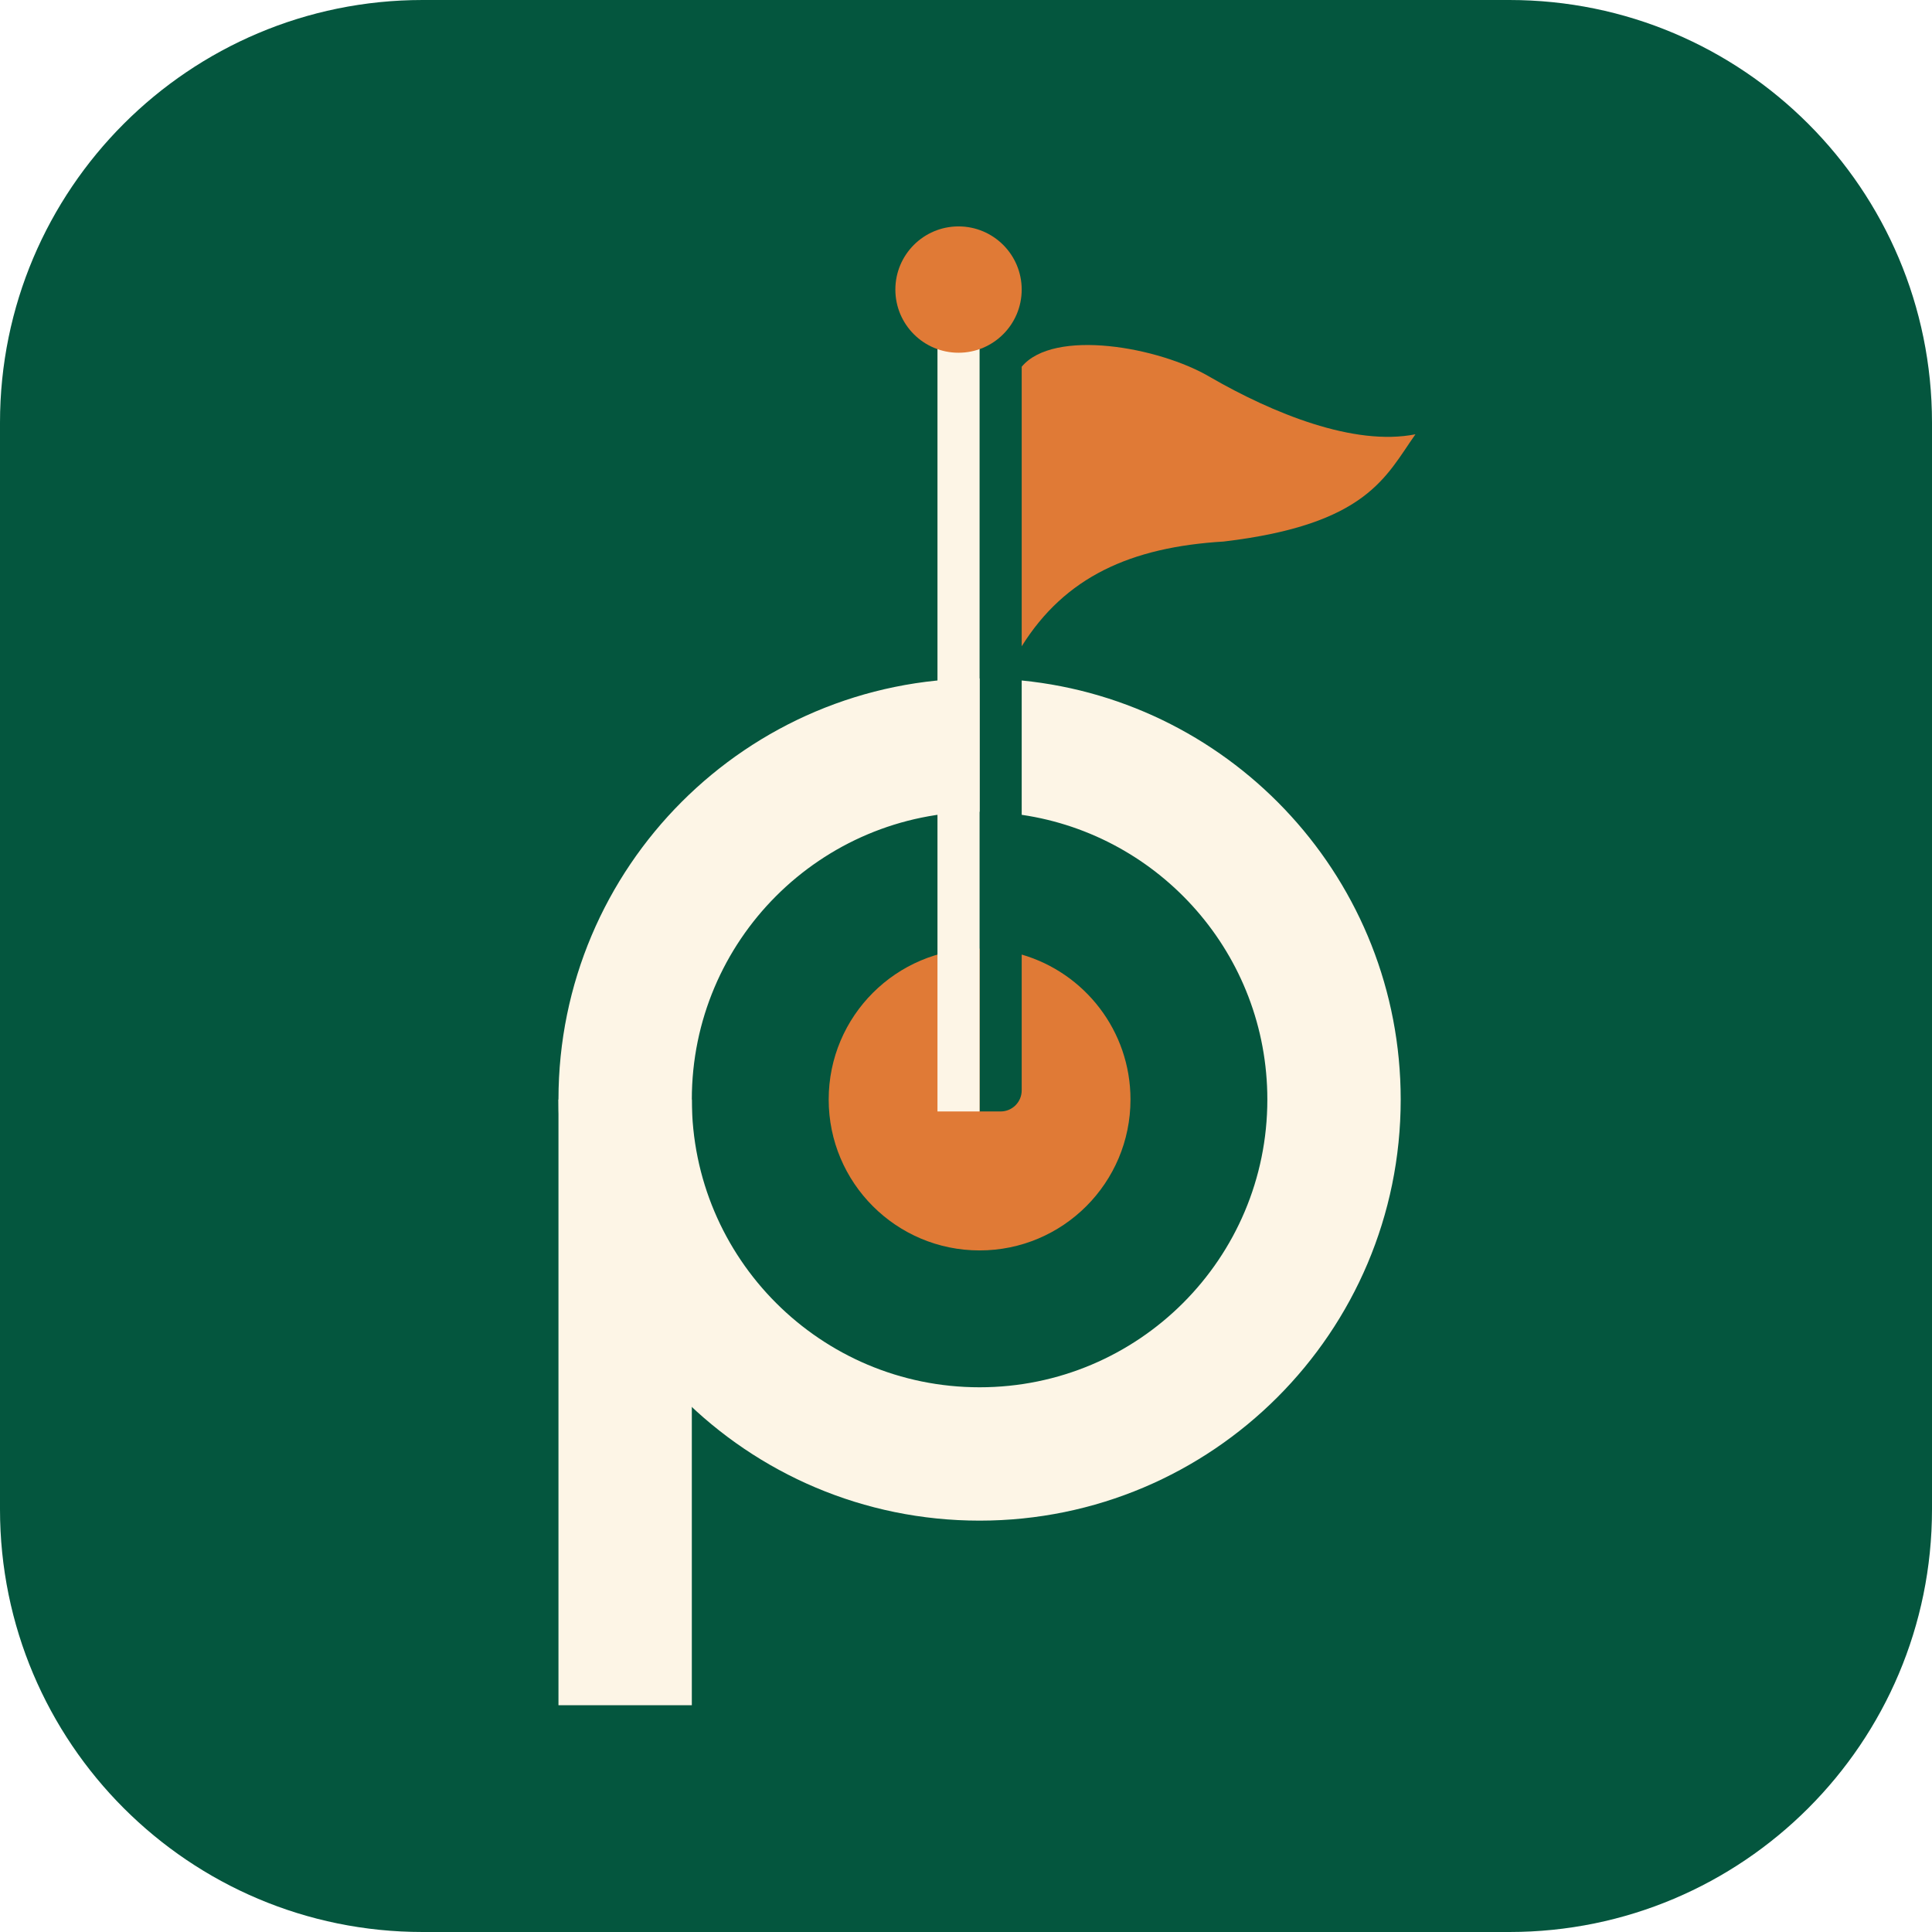
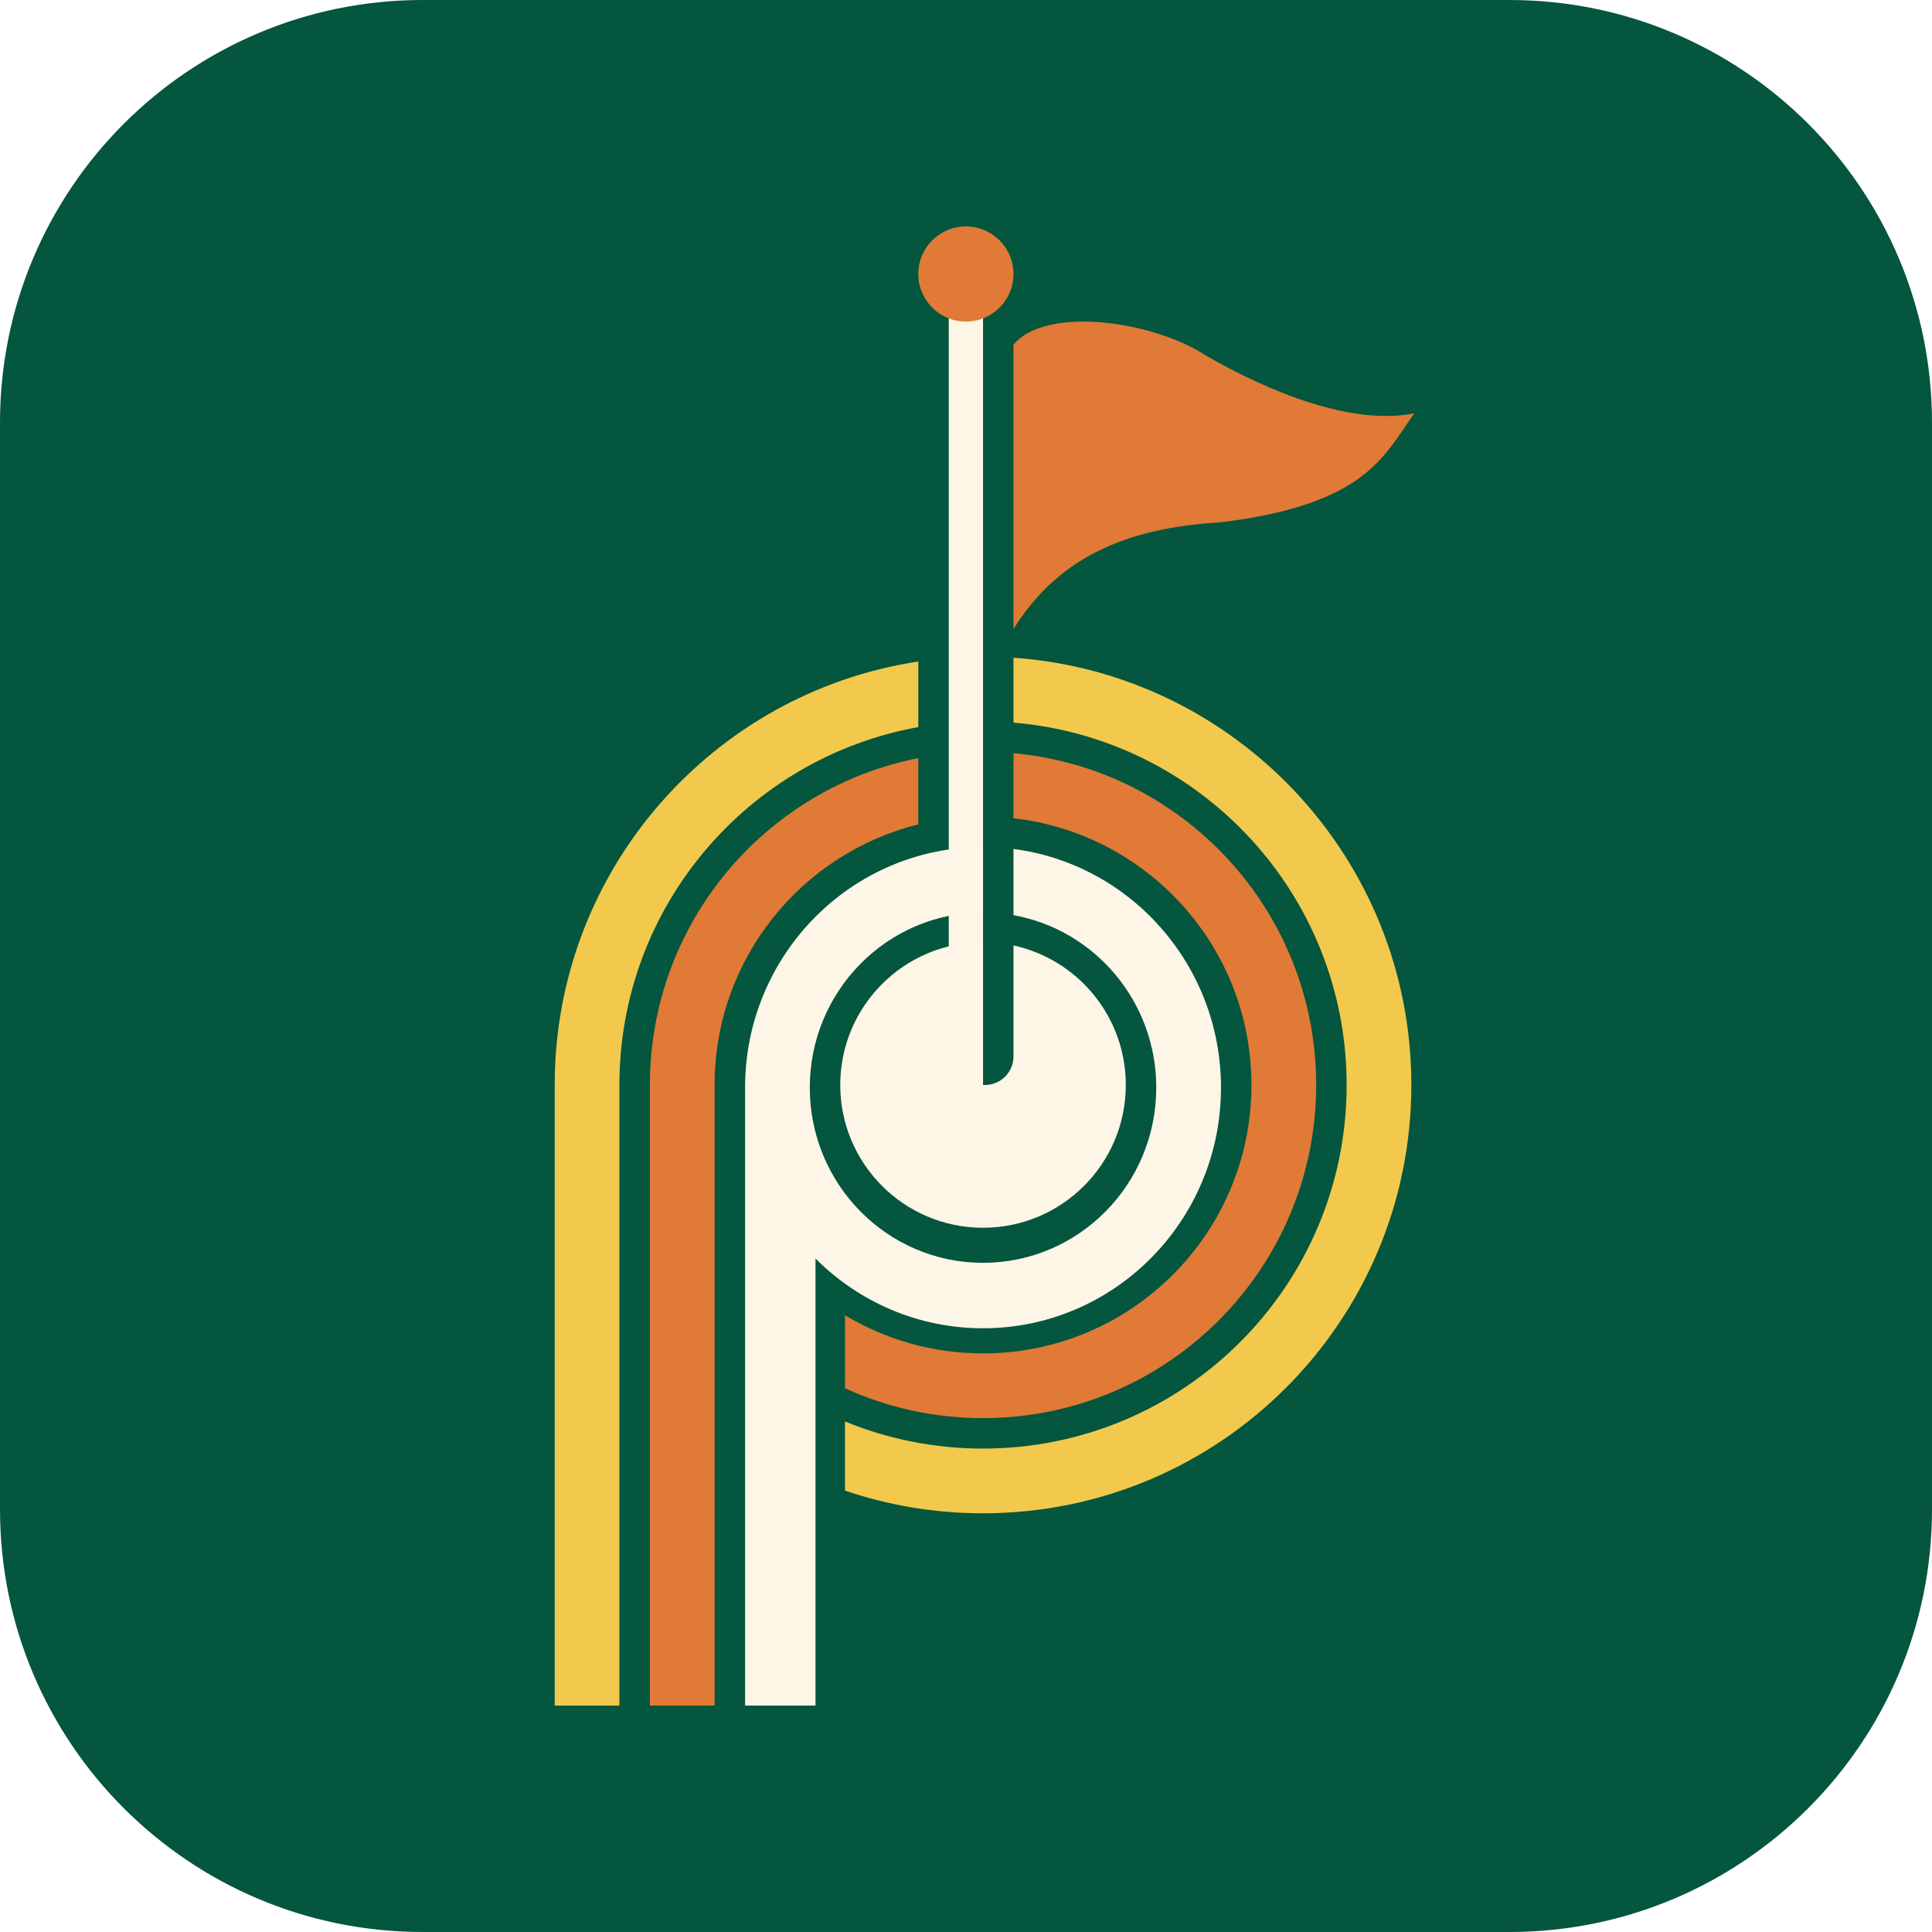
<svg xmlns="http://www.w3.org/2000/svg" viewBox="0 0 512 512">
  <rect width="512" height="512" rx="112" fill="#04563E" />
-   <g transform="translate(148 60) scale(0.186)">
-     <rect y="1244" width="190" height="863" fill="#FDF5E6" />
-     <path d="M600 834C373.563 834 190 1017.56 190 1244C190 1470.44 373.563 1654 600 1654C826.437 1654 1010 1470.44 1010 1244C1010 1037.94 857.995 867.392 660 838.358V646.965C963.199 677.068 1200 932.879 1200 1244C1200 1575.37 931.371 1844 600 1844C268.629 1844 0 1575.37 0 1244C0 912.629 268.629 644 600 644V834Z" fill="#FDF5E6" />
-     <path d="M600 1261H630C646.569 1261 660 1247.570 660 1231V1037.48C749.543 1063.45 815 1146.08 815 1244C815 1362.74 718.741 1459 600 1459C481.259 1459 385 1362.74 385 1244C385 1125.26 481.259 1029 600 1029V1261Z" fill="#E07A36" />
-     <path d="M928.577 214.747C855.919 171.672 705.762 144.969 660 199.944V598.249C721.636 499.469 815.246 456.939 947.82 448.989C1152.67 424.685 1178.69 355.949 1221.03 296.181C1133.35 313.649 1017.19 265.916 928.577 214.747Z" fill="#E07A36" />
-     <path d="M600 152H540V1261H600V152Z" fill="#FDF5E6" />
-     <path d="M570 0C619.706 0 660 40.294 660 90C660 139.706 619.706 180 570 180C520.294 180 480 139.706 480 90C480 40.294 520.294 0 570 0Z" fill="#E07A36" />
+   <g transform="translate(147 60) scale(0.5045)">
+     <path d="M191 263.018C101.735 279.056 34 357.118 34 451V777H0V451C0.001 338.294 82.869 244.943 191 228.553V263.018ZM241 226.561C357.797 234.766 450 332.116 450.001 451C450.001 575.264 349.264 676 225 676C199.634 676 175.248 671.802 152.5 664.063V627.758C174.855 636.937 199.336 642 225 642C330.486 642 416.001 556.486 416.001 451C416.001 350.902 338.999 268.789 241 260.661V226.561Z" fill="#F2C94C" />
+     <path d="M191 314.131C129.553 329.345 84 384.853 84 451.002V777.002H50L50.001 451.002C50.001 365.986 110.624 295.132 191 279.306V314.131ZM241 276.725C330.151 284.805 400.001 359.746 400.001 451.002C400.001 547.651 321.651 626.002 225.001 626.002C199.14 626.002 174.591 620.389 152.501 610.32V571.956C173.686 584.681 198.489 592.002 225.001 592.002C302.873 592.002 366 528.873 366.001 451.002C366.001 378.54 311.339 318.844 241 310.899V276.725Z" fill="#E07A36" />
+     <rect x="207" y="26" width="18" height="425" fill="#FDF5E6" />
+     <path d="M225 360.381C174.742 360.381 134 401.58 134 452.401C134 503.223 174.742 544.422 225 544.422C275.258 544.422 316 503.223 316 452.401C316 407.1 283.628 369.445 241 361.799V327.025C302.48 334.969 350 388.073 350 452.401C350 522.211 294.036 578.803 225 578.803C190.678 578.803 159.589 564.813 137 542.168V777H100V452.401C100 382.592 155.964 326 225 326V360.381Z" fill="#FDF5E6" />
+     <path d="M225 451H226C234.284 451 241 444.284 241 436V377.71C274.735 385.04 300.001 415.069 300.001 451C300.001 492.421 266.422 526 225.001 526C183.58 526 150.001 492.421 150.001 451C150.001 409.579 183.579 376 225 376V451Z" fill="#FDF5E6" />
+     <path d="M341.759 67.656C314.644 49.812 258.168 41.484 241.001 62.104V211.5C264.124 174.449 299.242 158.497 348.979 155.515C425.831 146.399 435.618 120.617 451.501 98.199C418.611 104.751 375.001 86.849 341.759 67.656Z" fill="#E07A36" />
+     <circle cx="216" cy="25" r="25" fill="#E07A36" />
  </g>
</svg>
